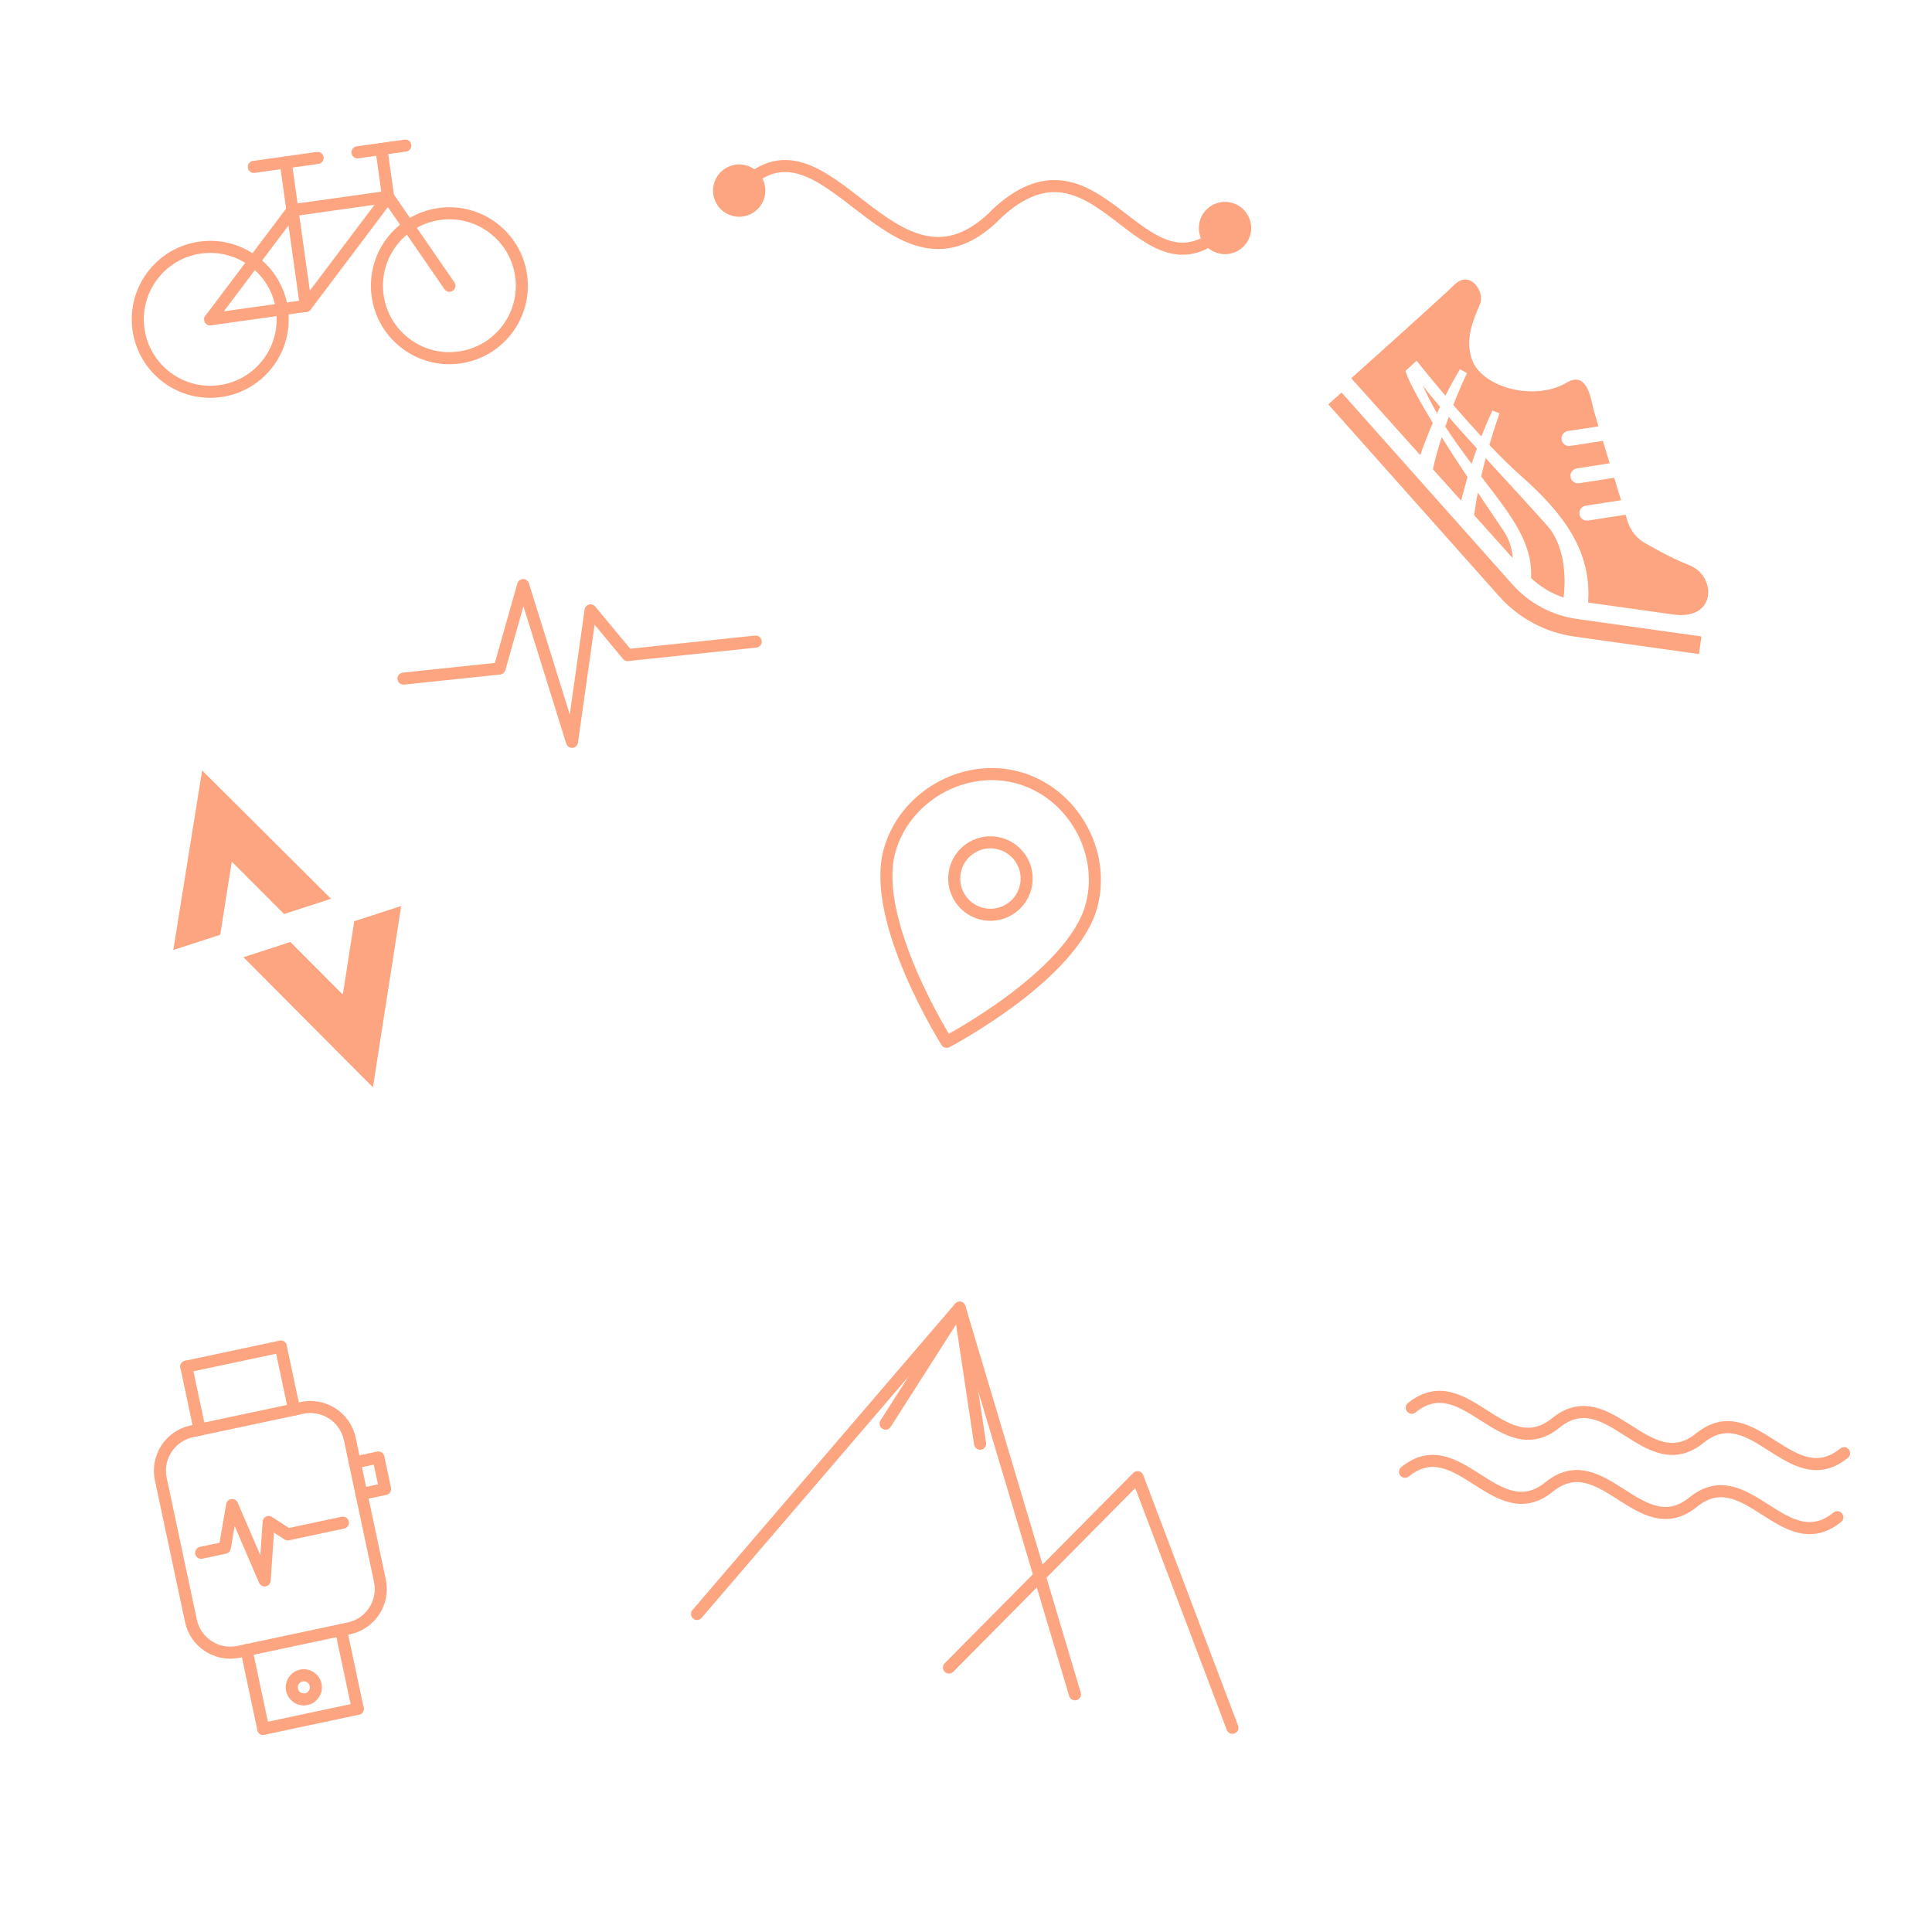
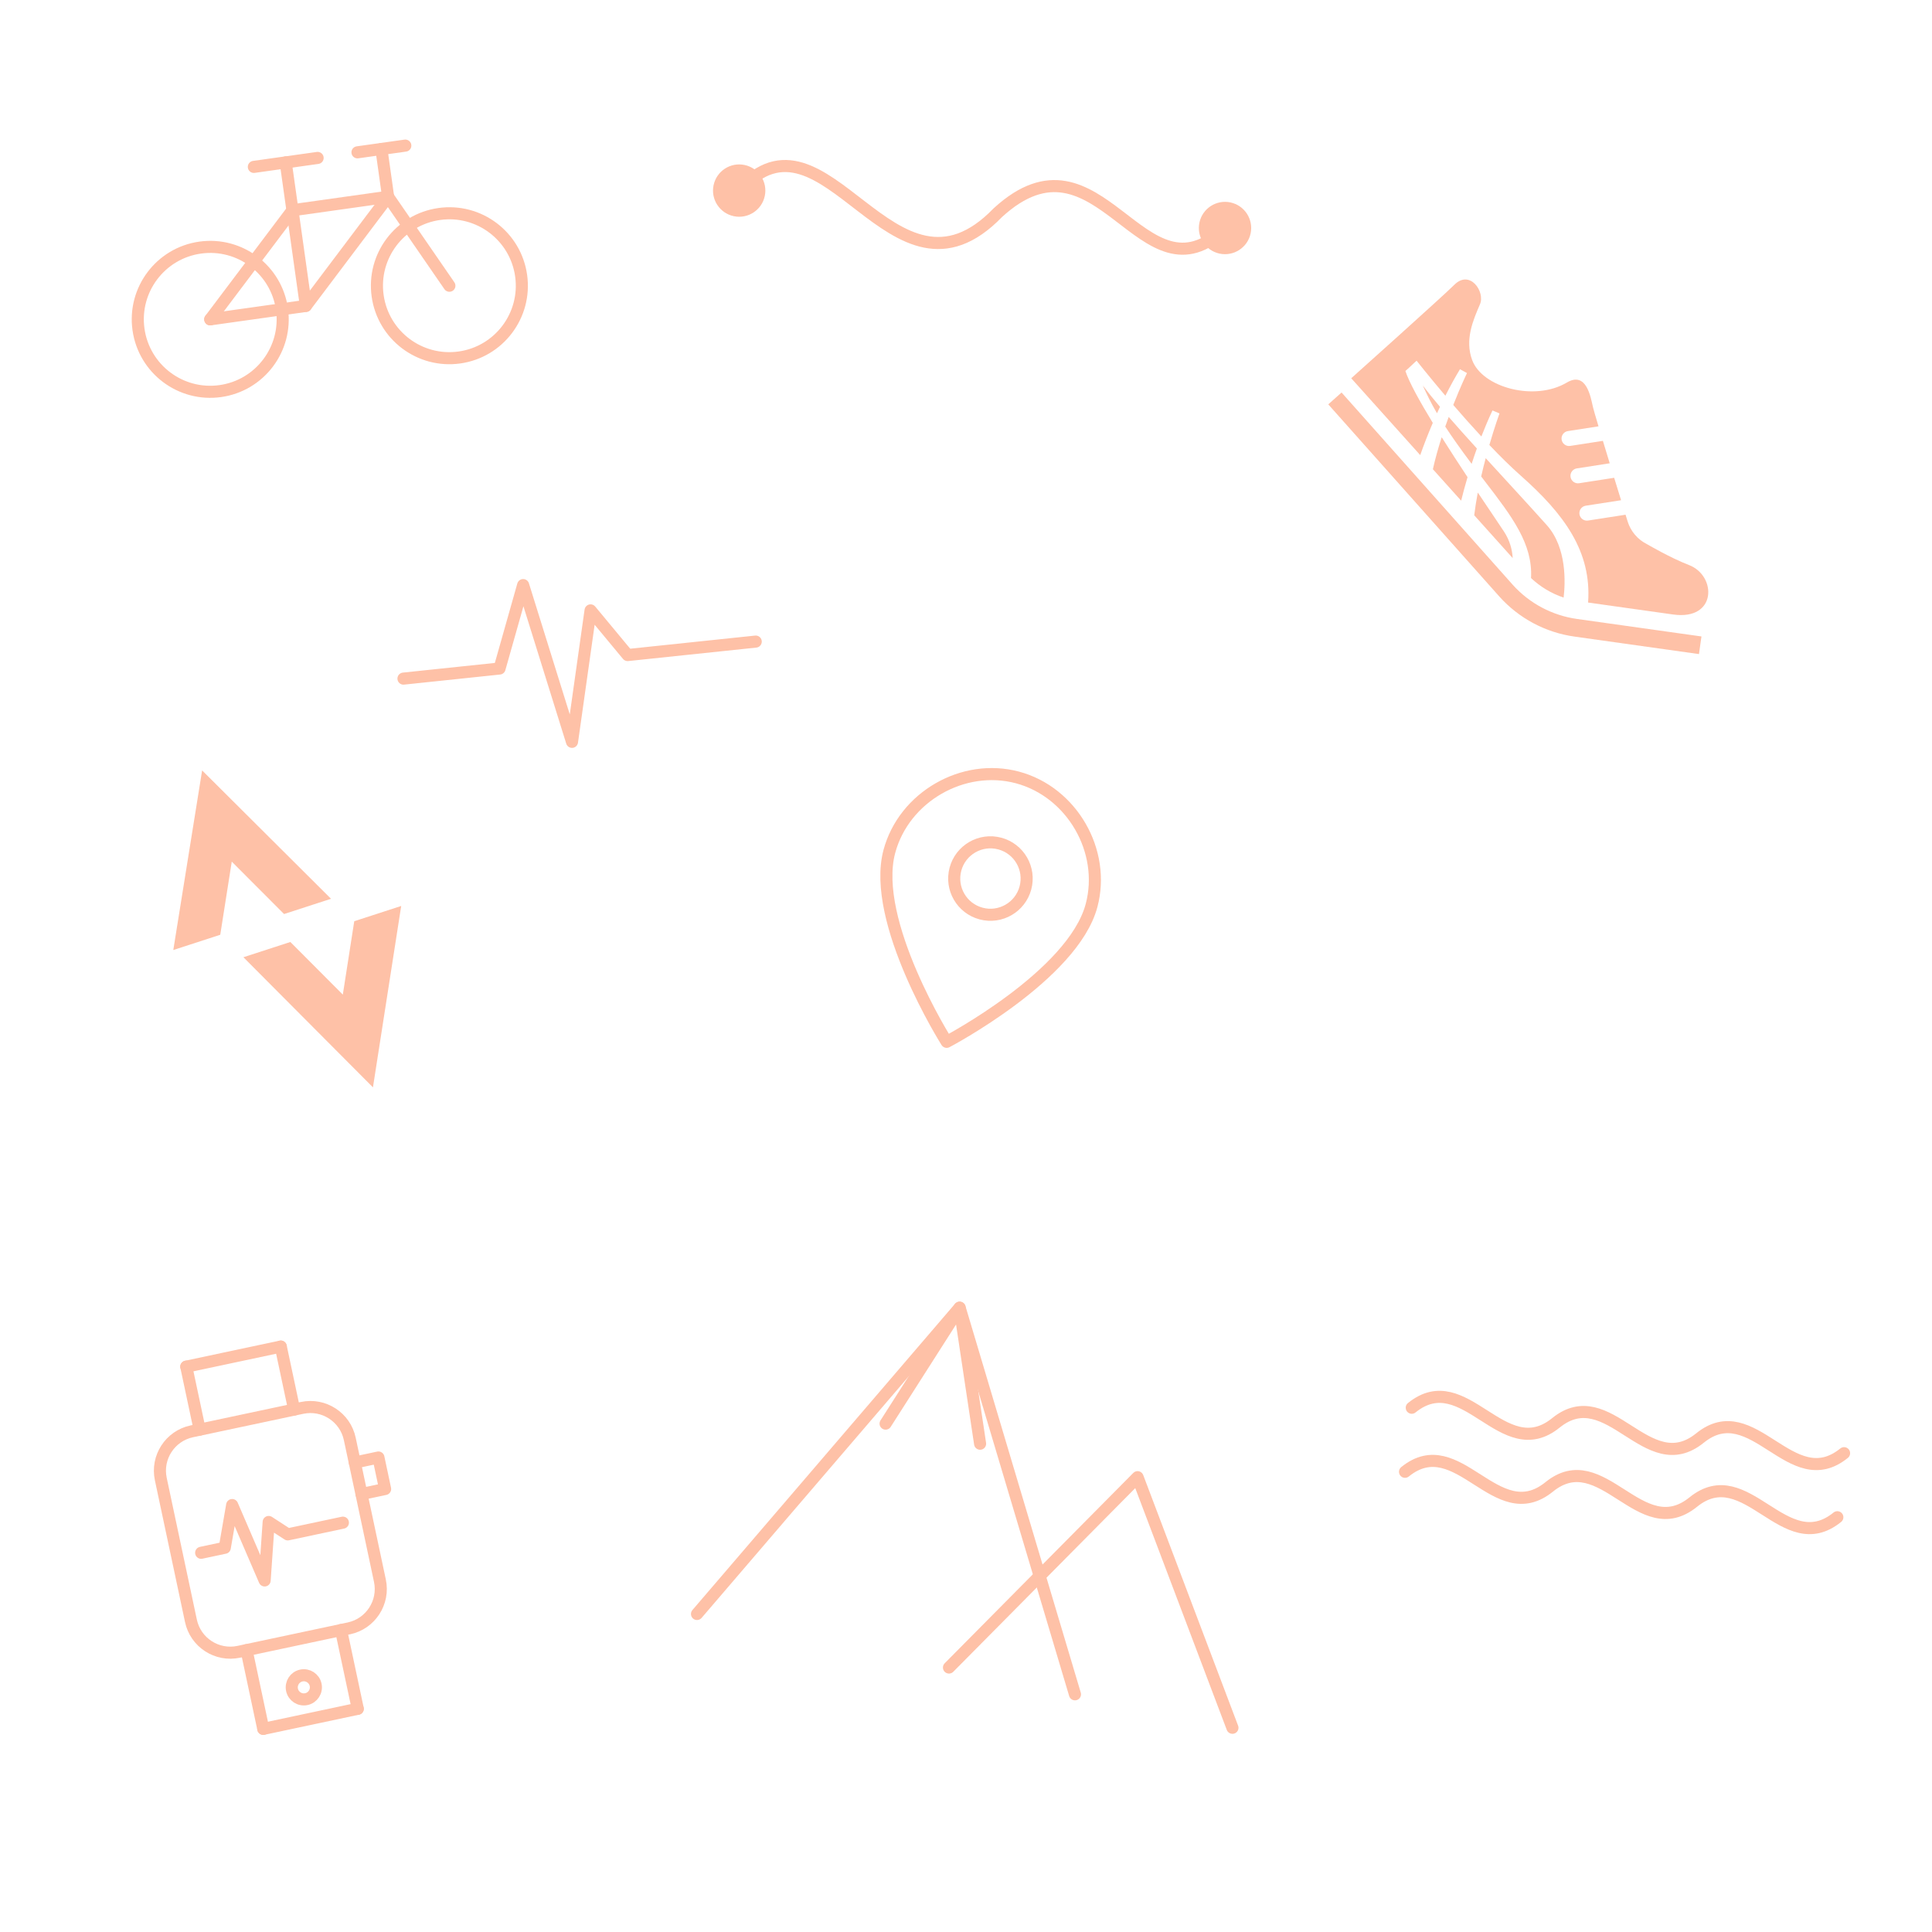
<svg xmlns="http://www.w3.org/2000/svg" width="240" height="240">
-   <g transform="translate(10,16) rotate(-8,28,22)" opacity="0.5" fill="none" stroke="#FC4C02" stroke-width="1.5" stroke-linecap="round" stroke-linejoin="round">
+   <g transform="translate(10,16) rotate(-8,28,22)" opacity="0.35" fill="none" stroke="#FC4C02" stroke-width="1.5" stroke-linecap="round" stroke-linejoin="round">
    <circle cx="16" cy="22" r="9" />
    <circle cx="46" cy="22" r="9" />
    <polyline points="16,22 28,22 28,10 40,10 46,22" />
    <line x1="28" y1="10" x2="16" y2="22" />
    <line x1="28" y1="22" x2="40" y2="10" />
    <line x1="28" y1="10" x2="28" y2="4" />
    <line x1="24" y1="4" x2="32" y2="4" />
    <line x1="40" y1="10" x2="40" y2="4" />
    <line x1="37" y1="4" x2="43" y2="4" />
  </g>
-   <g transform="translate(92,12) rotate(12,30,14)" opacity="0.5" fill="none" stroke="#FC4C02" stroke-width="1.5" stroke-linecap="round">
+   <g transform="translate(92,12) rotate(12,30,14)" opacity="0.35" fill="none" stroke="#FC4C02" stroke-width="1.5" stroke-linecap="round">
    <path d="M0,18 C8,4 22,30 32,14 C42,0 52,22 60,10" />
    <circle cx="0" cy="18" r="2.5" fill="#FC4C02" />
    <circle cx="60" cy="10" r="2.5" fill="#FC4C02" />
  </g>
-   <g transform="translate(50,70) rotate(-6,22,12)" opacity="0.5" fill="none" stroke="#FC4C02" stroke-width="1.5" stroke-linecap="round" stroke-linejoin="round">
+   <g transform="translate(50,70) rotate(-6,22,12)" opacity="0.35" fill="none" stroke="#FC4C02" stroke-width="1.5" stroke-linecap="round" stroke-linejoin="round">
    <polyline points="0,12 12,12 16,2 20,22 24,6 28,12 44,12" />
  </g>
-   <g transform="translate(108,96) rotate(15,14,17)" opacity="0.5" fill="none" stroke="#FC4C02" stroke-width="1.5" stroke-linecap="round" stroke-linejoin="round">
+   <g transform="translate(108,96) rotate(15,14,17)" opacity="0.35" fill="none" stroke="#FC4C02" stroke-width="1.5" stroke-linecap="round" stroke-linejoin="round">
    <path d="M14,0 C7,0 1,6 1,13 C1,22 14,34 14,34 C14,34 27,22 27,13 C27,6 21,0 14,0 Z" />
    <circle cx="14" cy="13" r="4.5" />
  </g>
-   <g transform="translate(10,92) rotate(-18,18,28)" opacity="0.5" fill="#FC4C02" stroke="none">
+   <g transform="translate(10,92) rotate(-18,18,28)" opacity="0.35" fill="#FC4C02" stroke="none">
    <g transform="scale(2)">
      <path d="M15.387 17.944l-2.089-4.116h-3.065L15.387 24l5.15-10.172h-3.066l-2.084 4.116z" />
      <path d="M11.379 7.956l2.084 4.1h3.066L11.379 2 6.229 12.056h3.066l2.084-4.1z" />
    </g>
  </g>
-   <g transform="translate(165,32) rotate(8,25,20)" opacity="0.5" fill="#FC4C02" stroke="none">
+   <g transform="translate(165,32) rotate(8,25,20)" opacity="0.35" fill="#FC4C02" stroke="none">
    <g transform="scale(0.0977)">
      <path d="M264.144,416.889L14.642,205.12L0,222.38l249.532,211.798l0.034,0.03         c28.365,23.868,64.366,37.003,101.443,37.01h159.922v-22.638H351.01C319.292,448.581,288.402,437.322,264.144,416.889z" />
      <path d="M203.394,336.186l56.013,47.136c-2.07-10.412-6.623-21.543-15.617-31.812         c-6.968-7.966-21.928-24.401-39.924-44.533C203.397,316.698,203.21,326.524,203.394,336.186z" />
      <path d="M141.098,205.698c-9.717-8.664-18.354-16.682-25.496-23.824c6.923,10.704,13.333,20.425,22.882,32.494         C139.323,211.511,140.198,208.624,141.098,205.698z" />
      <path d="M194.91,251.657c-14.556-12.107-28.463-23.816-41.054-34.745c-0.893,4.133-1.785,8.371-2.64,12.729         c9.852,11.312,22.541,24.874,39.826,42.291C192.187,265.361,193.466,258.587,194.91,251.657z" />
      <path d="M330.506,424.022c-0.372-18.197-4.4-63.248-33.957-88.205c-27.911-23.568-59.254-49.094-88.812-73.532         c-0.912,7.576-1.751,15.587-2.46,23.838c1.938,1.92,3.889,3.841,5.929,5.836c40.044,39.253,71.222,70.09,74.808,113.228         C299.34,414.654,314.525,421.052,330.506,424.022z" />
      <path d="M143.198,285.524l41.136,34.617c0.946-9.032,2.205-19.405,3.886-30.746         c-12.943-14.635-26.625-30.327-39.594-45.689C146.277,257.298,144.327,271.497,143.198,285.524z" />
      <path d="M134.872,227.196c-20.23-24.656-37.018-46.956-43.656-60.473l5.58-6.683c-0.011-0.008-0.022-0.023-0.022-0.023         l6.676-8.266c0,0,17.463,16.742,42.478,39.05c4.013-11.837,8.547-23.936,13.682-35.975l9.5,3.586c0,0-5.555,17.357-11.623,42.605         c12.654,11.087,26.628,23.028,40.951,34.7c2.686-11.394,5.788-23.043,9.392-34.707l9.35,2.483c0,0-3.616,16.922-7.156,41.533         c15.355,12.174,30.777,23.681,45.052,33.132c61.016,40.431,102.772,82.721,107.136,147.785c20.744,0,66.91,0,109.11,0         c56.584,0,48.096-56.58,11.315-65.064c-24.809-5.731-56.685-18.895-56.685-18.895c-12.576-4.193-22.867-13.39-28.44-25.421         c0,0-1.373-2.902-3.679-7.824l-46.202,13.975c-5.049,1.522-10.378-1.335-11.904-6.376c-1.527-5.048,1.327-10.382,6.375-11.904         l43.526-13.165c-3.744-7.966-8.087-17.237-12.662-27.018l-43.172,13.058c-5.04,1.523-10.378-1.327-11.904-6.375         c-1.526-5.049,1.331-10.374,6.376-11.904l40.531-12.257c-4.313-9.256-8.607-18.475-12.575-27.041l-40.262,12.174         c-5.044,1.53-10.377-1.327-11.904-6.376c-1.522-5.04,1.328-10.373,6.372-11.896l37.715-11.409         c-5.404-11.77-9.335-20.485-10.374-23.186c-4.546-11.806-14.511-44.533-37.254-26.328         c-37.389,29.922-105.596,21.138-123.204-11.574c-13.202-24.52-5.66-50.924,0-71.672c4.519-16.585-18.869-42.441-35.844-19.81         c-12.002,16-113.171,135.806-113.171,135.806l100.457,84.537C127.228,257.77,130.544,243.151,134.872,227.196z" />
    </g>
  </g>
-   <g transform="translate(18,168) rotate(-12,16,24)" opacity="0.5" fill="none" stroke="#FC4C02" stroke-width="1.5" stroke-linecap="round" stroke-linejoin="round">
+   <g transform="translate(18,168) rotate(-12,16,24)" opacity="0.35" fill="none" stroke="#FC4C02" stroke-width="1.5" stroke-linecap="round" stroke-linejoin="round">
    <line x1="10" y1="0" x2="10" y2="8" />
    <line x1="22" y1="0" x2="22" y2="8" />
    <line x1="10" y1="0" x2="22" y2="0" />
    <rect x="4" y="8" width="24" height="28" rx="5" ry="5" />
    <line x1="10" y1="36" x2="10" y2="46" />
    <line x1="22" y1="36" x2="22" y2="46" />
    <line x1="10" y1="46" x2="22" y2="46" />
    <circle cx="16" cy="42" r="1.5" />
    <polyline points="7,23 10,23 12,18 14,28 16,21 18,23 25,23" />
    <path d="M28,16 L31,16 L31,20 L28,20" rx="1" />
  </g>
-   <g transform="translate(175,170) rotate(6,30,10)" opacity="0.5" fill="none" stroke="#FC4C02" stroke-width="1.5" stroke-linecap="round" stroke-linejoin="round">
+   <g transform="translate(175,170) rotate(6,30,10)" opacity="0.35" fill="none" stroke="#FC4C02" stroke-width="1.5" stroke-linecap="round" stroke-linejoin="round">
    <path d="M0,8 C6,2 12,14 18,8 C24,2 30,14 36,8 C42,2 48,14 54,8" />
    <path d="M0,16 C6,10 12,22 18,16 C24,10 30,22 36,16 C42,10 48,22 54,16" />
  </g>
-   <g transform="translate(90,160) rotate(12,34,28)" opacity="0.5" fill="none" stroke="#FC4C02" stroke-width="1.5" stroke-linecap="round" stroke-linejoin="round">
+   <g transform="translate(90,160) rotate(12,34,28)" opacity="0.35" fill="none" stroke="#FC4C02" stroke-width="1.5" stroke-linecap="round" stroke-linejoin="round">
    <polyline points="0,48 24,4 48,48" />
    <polyline points="32,48 50,20 68,48" />
    <polyline points="18,20 24,4 30,20" />
  </g>
</svg>
